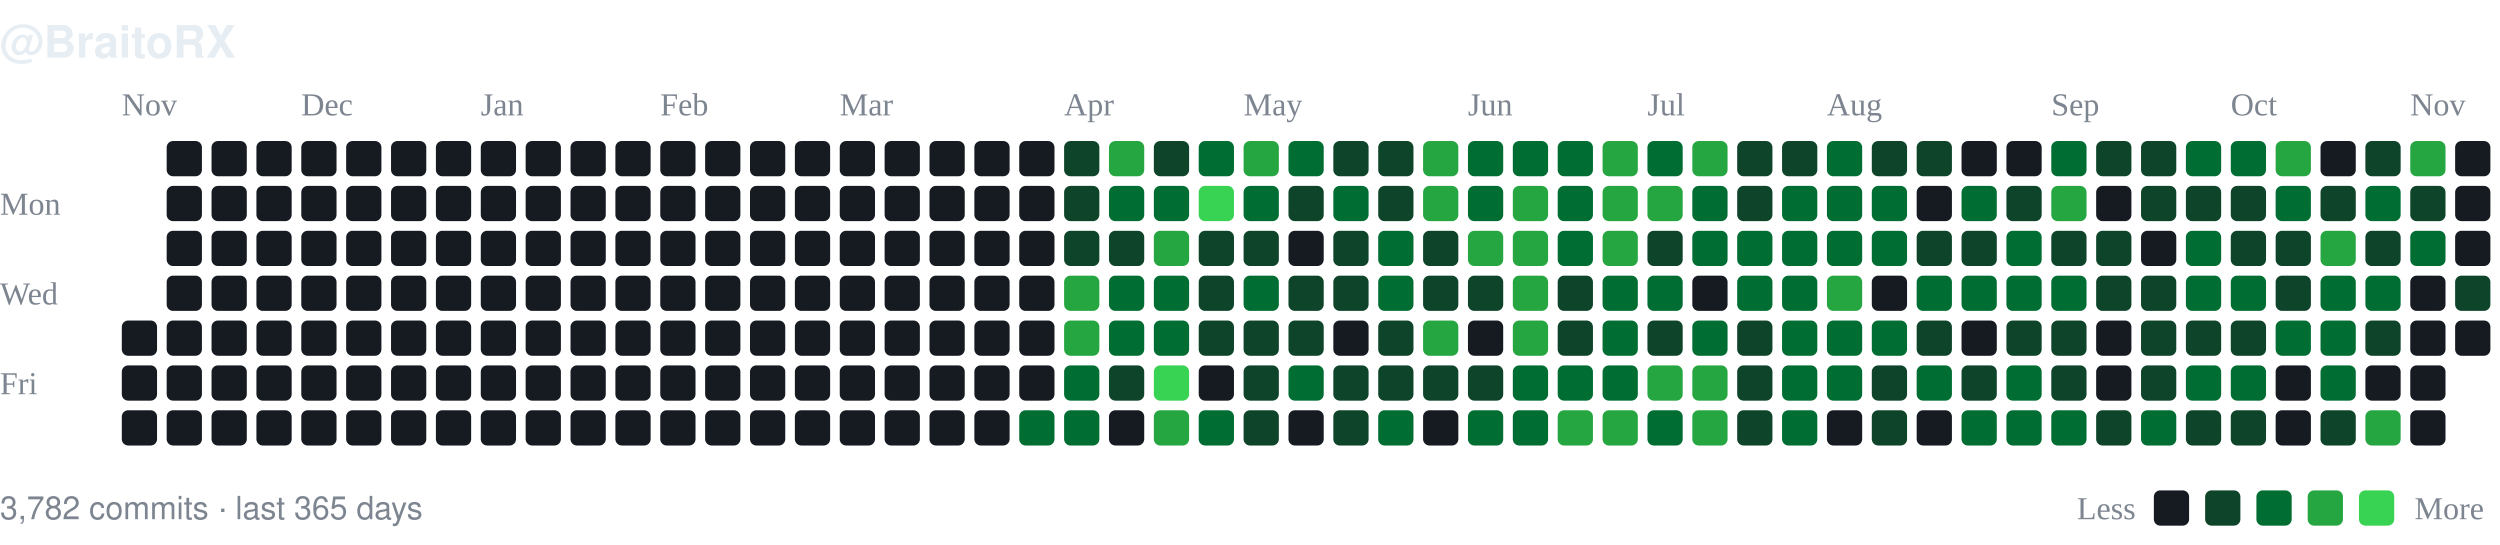
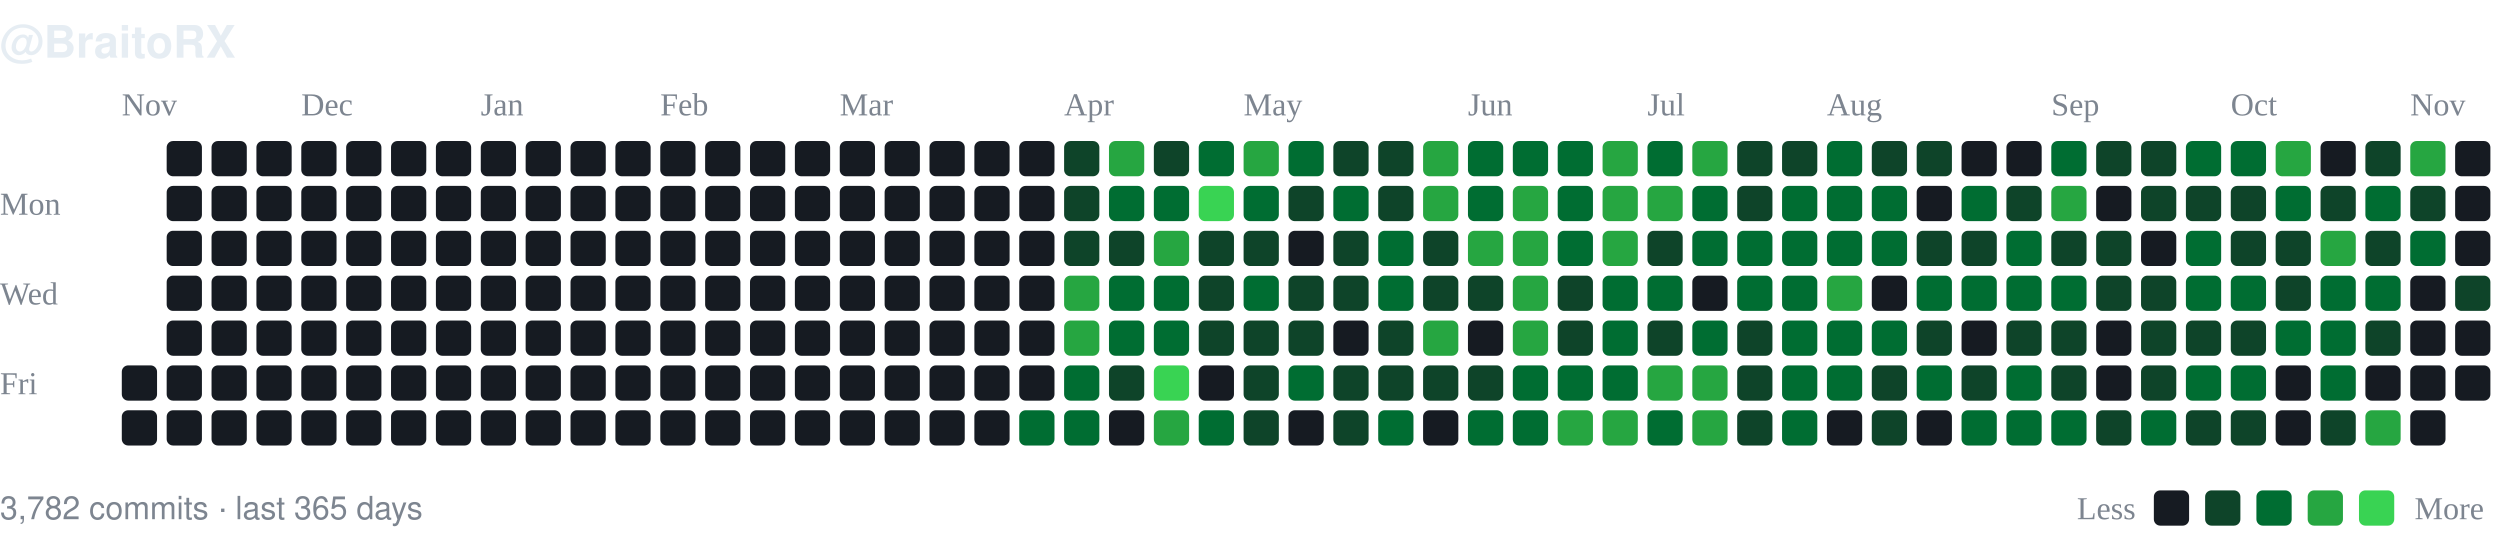
<svg xmlns="http://www.w3.org/2000/svg" width="780" height="170" viewBox="0 0 780 170" role="img">
  <text x="0" y="18" font-size="14" font-weight="600" fill="#e6edf3" font-family="ui-sans-serif,-apple-system,Segoe UI,Helvetica,Arial,sans-serif">@BraitoRX</text>
  <text x="0" y="67" font-size="10" fill="#7d8590">Mon</text>
  <text x="0" y="95" font-size="10" fill="#7d8590">Wed</text>
  <text x="0" y="123" font-size="10" fill="#7d8590">Fri</text>
  <text x="38" y="36" font-size="10" fill="#7d8590">Nov</text>
-   <rect x="38" y="100" width="11" height="11" rx="2" fill="#161b22" />
  <rect x="38" y="114" width="11" height="11" rx="2" fill="#161b22" />
  <rect x="38" y="128" width="11" height="11" rx="2" fill="#161b22" />
  <rect x="52" y="44" width="11" height="11" rx="2" fill="#161b22" />
  <rect x="52" y="58" width="11" height="11" rx="2" fill="#161b22" />
  <rect x="52" y="72" width="11" height="11" rx="2" fill="#161b22" />
  <rect x="52" y="86" width="11" height="11" rx="2" fill="#161b22" />
  <rect x="52" y="100" width="11" height="11" rx="2" fill="#161b22" />
  <rect x="52" y="114" width="11" height="11" rx="2" fill="#161b22" />
  <rect x="52" y="128" width="11" height="11" rx="2" fill="#161b22" />
  <rect x="66" y="44" width="11" height="11" rx="2" fill="#161b22" />
  <rect x="66" y="58" width="11" height="11" rx="2" fill="#161b22" />
  <rect x="66" y="72" width="11" height="11" rx="2" fill="#161b22" />
  <rect x="66" y="86" width="11" height="11" rx="2" fill="#161b22" />
  <rect x="66" y="100" width="11" height="11" rx="2" fill="#161b22" />
  <rect x="66" y="114" width="11" height="11" rx="2" fill="#161b22" />
  <rect x="66" y="128" width="11" height="11" rx="2" fill="#161b22" />
  <rect x="80" y="44" width="11" height="11" rx="2" fill="#161b22" />
  <rect x="80" y="58" width="11" height="11" rx="2" fill="#161b22" />
  <rect x="80" y="72" width="11" height="11" rx="2" fill="#161b22" />
  <rect x="80" y="86" width="11" height="11" rx="2" fill="#161b22" />
  <rect x="80" y="100" width="11" height="11" rx="2" fill="#161b22" />
  <rect x="80" y="114" width="11" height="11" rx="2" fill="#161b22" />
  <rect x="80" y="128" width="11" height="11" rx="2" fill="#161b22" />
  <text x="94" y="36" font-size="10" fill="#7d8590">Dec</text>
  <rect x="94" y="44" width="11" height="11" rx="2" fill="#161b22" />
  <rect x="94" y="58" width="11" height="11" rx="2" fill="#161b22" />
  <rect x="94" y="72" width="11" height="11" rx="2" fill="#161b22" />
  <rect x="94" y="86" width="11" height="11" rx="2" fill="#161b22" />
  <rect x="94" y="100" width="11" height="11" rx="2" fill="#161b22" />
  <rect x="94" y="114" width="11" height="11" rx="2" fill="#161b22" />
  <rect x="94" y="128" width="11" height="11" rx="2" fill="#161b22" />
  <rect x="108" y="44" width="11" height="11" rx="2" fill="#161b22" />
  <rect x="108" y="58" width="11" height="11" rx="2" fill="#161b22" />
  <rect x="108" y="72" width="11" height="11" rx="2" fill="#161b22" />
  <rect x="108" y="86" width="11" height="11" rx="2" fill="#161b22" />
  <rect x="108" y="100" width="11" height="11" rx="2" fill="#161b22" />
  <rect x="108" y="114" width="11" height="11" rx="2" fill="#161b22" />
  <rect x="108" y="128" width="11" height="11" rx="2" fill="#161b22" />
  <rect x="122" y="44" width="11" height="11" rx="2" fill="#161b22" />
  <rect x="122" y="58" width="11" height="11" rx="2" fill="#161b22" />
  <rect x="122" y="72" width="11" height="11" rx="2" fill="#161b22" />
  <rect x="122" y="86" width="11" height="11" rx="2" fill="#161b22" />
  <rect x="122" y="100" width="11" height="11" rx="2" fill="#161b22" />
  <rect x="122" y="114" width="11" height="11" rx="2" fill="#161b22" />
  <rect x="122" y="128" width="11" height="11" rx="2" fill="#161b22" />
  <rect x="136" y="44" width="11" height="11" rx="2" fill="#161b22" />
  <rect x="136" y="58" width="11" height="11" rx="2" fill="#161b22" />
  <rect x="136" y="72" width="11" height="11" rx="2" fill="#161b22" />
  <rect x="136" y="86" width="11" height="11" rx="2" fill="#161b22" />
  <rect x="136" y="100" width="11" height="11" rx="2" fill="#161b22" />
  <rect x="136" y="114" width="11" height="11" rx="2" fill="#161b22" />
  <rect x="136" y="128" width="11" height="11" rx="2" fill="#161b22" />
  <text x="150" y="36" font-size="10" fill="#7d8590">Jan</text>
  <rect x="150" y="44" width="11" height="11" rx="2" fill="#161b22" />
  <rect x="150" y="58" width="11" height="11" rx="2" fill="#161b22" />
  <rect x="150" y="72" width="11" height="11" rx="2" fill="#161b22" />
  <rect x="150" y="86" width="11" height="11" rx="2" fill="#161b22" />
  <rect x="150" y="100" width="11" height="11" rx="2" fill="#161b22" />
  <rect x="150" y="114" width="11" height="11" rx="2" fill="#161b22" />
  <rect x="150" y="128" width="11" height="11" rx="2" fill="#161b22" />
  <rect x="164" y="44" width="11" height="11" rx="2" fill="#161b22" />
  <rect x="164" y="58" width="11" height="11" rx="2" fill="#161b22" />
  <rect x="164" y="72" width="11" height="11" rx="2" fill="#161b22" />
  <rect x="164" y="86" width="11" height="11" rx="2" fill="#161b22" />
  <rect x="164" y="100" width="11" height="11" rx="2" fill="#161b22" />
  <rect x="164" y="114" width="11" height="11" rx="2" fill="#161b22" />
  <rect x="164" y="128" width="11" height="11" rx="2" fill="#161b22" />
  <rect x="178" y="44" width="11" height="11" rx="2" fill="#161b22" />
  <rect x="178" y="58" width="11" height="11" rx="2" fill="#161b22" />
  <rect x="178" y="72" width="11" height="11" rx="2" fill="#161b22" />
  <rect x="178" y="86" width="11" height="11" rx="2" fill="#161b22" />
  <rect x="178" y="100" width="11" height="11" rx="2" fill="#161b22" />
  <rect x="178" y="114" width="11" height="11" rx="2" fill="#161b22" />
  <rect x="178" y="128" width="11" height="11" rx="2" fill="#161b22" />
  <rect x="192" y="44" width="11" height="11" rx="2" fill="#161b22" />
  <rect x="192" y="58" width="11" height="11" rx="2" fill="#161b22" />
  <rect x="192" y="72" width="11" height="11" rx="2" fill="#161b22" />
  <rect x="192" y="86" width="11" height="11" rx="2" fill="#161b22" />
  <rect x="192" y="100" width="11" height="11" rx="2" fill="#161b22" />
  <rect x="192" y="114" width="11" height="11" rx="2" fill="#161b22" />
  <rect x="192" y="128" width="11" height="11" rx="2" fill="#161b22" />
  <text x="206" y="36" font-size="10" fill="#7d8590">Feb</text>
  <rect x="206" y="44" width="11" height="11" rx="2" fill="#161b22" />
  <rect x="206" y="58" width="11" height="11" rx="2" fill="#161b22" />
  <rect x="206" y="72" width="11" height="11" rx="2" fill="#161b22" />
  <rect x="206" y="86" width="11" height="11" rx="2" fill="#161b22" />
  <rect x="206" y="100" width="11" height="11" rx="2" fill="#161b22" />
  <rect x="206" y="114" width="11" height="11" rx="2" fill="#161b22" />
  <rect x="206" y="128" width="11" height="11" rx="2" fill="#161b22" />
  <rect x="220" y="44" width="11" height="11" rx="2" fill="#161b22" />
  <rect x="220" y="58" width="11" height="11" rx="2" fill="#161b22" />
  <rect x="220" y="72" width="11" height="11" rx="2" fill="#161b22" />
  <rect x="220" y="86" width="11" height="11" rx="2" fill="#161b22" />
  <rect x="220" y="100" width="11" height="11" rx="2" fill="#161b22" />
  <rect x="220" y="114" width="11" height="11" rx="2" fill="#161b22" />
  <rect x="220" y="128" width="11" height="11" rx="2" fill="#161b22" />
  <rect x="234" y="44" width="11" height="11" rx="2" fill="#161b22" />
  <rect x="234" y="58" width="11" height="11" rx="2" fill="#161b22" />
  <rect x="234" y="72" width="11" height="11" rx="2" fill="#161b22" />
  <rect x="234" y="86" width="11" height="11" rx="2" fill="#161b22" />
  <rect x="234" y="100" width="11" height="11" rx="2" fill="#161b22" />
  <rect x="234" y="114" width="11" height="11" rx="2" fill="#161b22" />
  <rect x="234" y="128" width="11" height="11" rx="2" fill="#161b22" />
  <rect x="248" y="44" width="11" height="11" rx="2" fill="#161b22" />
  <rect x="248" y="58" width="11" height="11" rx="2" fill="#161b22" />
  <rect x="248" y="72" width="11" height="11" rx="2" fill="#161b22" />
  <rect x="248" y="86" width="11" height="11" rx="2" fill="#161b22" />
  <rect x="248" y="100" width="11" height="11" rx="2" fill="#161b22" />
  <rect x="248" y="114" width="11" height="11" rx="2" fill="#161b22" />
  <rect x="248" y="128" width="11" height="11" rx="2" fill="#161b22" />
  <text x="262" y="36" font-size="10" fill="#7d8590">Mar</text>
  <rect x="262" y="44" width="11" height="11" rx="2" fill="#161b22" />
  <rect x="262" y="58" width="11" height="11" rx="2" fill="#161b22" />
  <rect x="262" y="72" width="11" height="11" rx="2" fill="#161b22" />
  <rect x="262" y="86" width="11" height="11" rx="2" fill="#161b22" />
  <rect x="262" y="100" width="11" height="11" rx="2" fill="#161b22" />
  <rect x="262" y="114" width="11" height="11" rx="2" fill="#161b22" />
  <rect x="262" y="128" width="11" height="11" rx="2" fill="#161b22" />
  <rect x="276" y="44" width="11" height="11" rx="2" fill="#161b22" />
  <rect x="276" y="58" width="11" height="11" rx="2" fill="#161b22" />
  <rect x="276" y="72" width="11" height="11" rx="2" fill="#161b22" />
  <rect x="276" y="86" width="11" height="11" rx="2" fill="#161b22" />
  <rect x="276" y="100" width="11" height="11" rx="2" fill="#161b22" />
  <rect x="276" y="114" width="11" height="11" rx="2" fill="#161b22" />
  <rect x="276" y="128" width="11" height="11" rx="2" fill="#161b22" />
  <rect x="290" y="44" width="11" height="11" rx="2" fill="#161b22" />
  <rect x="290" y="58" width="11" height="11" rx="2" fill="#161b22" />
  <rect x="290" y="72" width="11" height="11" rx="2" fill="#161b22" />
  <rect x="290" y="86" width="11" height="11" rx="2" fill="#161b22" />
  <rect x="290" y="100" width="11" height="11" rx="2" fill="#161b22" />
  <rect x="290" y="114" width="11" height="11" rx="2" fill="#161b22" />
  <rect x="290" y="128" width="11" height="11" rx="2" fill="#161b22" />
  <rect x="304" y="44" width="11" height="11" rx="2" fill="#161b22" />
  <rect x="304" y="58" width="11" height="11" rx="2" fill="#161b22" />
  <rect x="304" y="72" width="11" height="11" rx="2" fill="#161b22" />
  <rect x="304" y="86" width="11" height="11" rx="2" fill="#161b22" />
  <rect x="304" y="100" width="11" height="11" rx="2" fill="#161b22" />
  <rect x="304" y="114" width="11" height="11" rx="2" fill="#161b22" />
  <rect x="304" y="128" width="11" height="11" rx="2" fill="#161b22" />
  <rect x="318" y="44" width="11" height="11" rx="2" fill="#161b22" />
  <rect x="318" y="58" width="11" height="11" rx="2" fill="#161b22" />
  <rect x="318" y="72" width="11" height="11" rx="2" fill="#161b22" />
  <rect x="318" y="86" width="11" height="11" rx="2" fill="#161b22" />
  <rect x="318" y="100" width="11" height="11" rx="2" fill="#161b22" />
  <rect x="318" y="114" width="11" height="11" rx="2" fill="#161b22" />
  <rect x="318" y="128" width="11" height="11" rx="2" fill="#006d32" />
  <text x="332" y="36" font-size="10" fill="#7d8590">Apr</text>
  <rect x="332" y="44" width="11" height="11" rx="2" fill="#0e4429" />
  <rect x="332" y="58" width="11" height="11" rx="2" fill="#0e4429" />
  <rect x="332" y="72" width="11" height="11" rx="2" fill="#0e4429" />
  <rect x="332" y="86" width="11" height="11" rx="2" fill="#26a641" />
  <rect x="332" y="100" width="11" height="11" rx="2" fill="#26a641" />
  <rect x="332" y="114" width="11" height="11" rx="2" fill="#006d32" />
  <rect x="332" y="128" width="11" height="11" rx="2" fill="#006d32" />
  <rect x="346" y="44" width="11" height="11" rx="2" fill="#26a641" />
  <rect x="346" y="58" width="11" height="11" rx="2" fill="#006d32" />
  <rect x="346" y="72" width="11" height="11" rx="2" fill="#0e4429" />
  <rect x="346" y="86" width="11" height="11" rx="2" fill="#006d32" />
  <rect x="346" y="100" width="11" height="11" rx="2" fill="#006d32" />
  <rect x="346" y="114" width="11" height="11" rx="2" fill="#0e4429" />
  <rect x="346" y="128" width="11" height="11" rx="2" fill="#161b22" />
  <rect x="360" y="44" width="11" height="11" rx="2" fill="#0e4429" />
  <rect x="360" y="58" width="11" height="11" rx="2" fill="#006d32" />
  <rect x="360" y="72" width="11" height="11" rx="2" fill="#26a641" />
  <rect x="360" y="86" width="11" height="11" rx="2" fill="#006d32" />
  <rect x="360" y="100" width="11" height="11" rx="2" fill="#006d32" />
  <rect x="360" y="114" width="11" height="11" rx="2" fill="#39d353" />
  <rect x="360" y="128" width="11" height="11" rx="2" fill="#26a641" />
  <rect x="374" y="44" width="11" height="11" rx="2" fill="#006d32" />
  <rect x="374" y="58" width="11" height="11" rx="2" fill="#39d353" />
  <rect x="374" y="72" width="11" height="11" rx="2" fill="#0e4429" />
  <rect x="374" y="86" width="11" height="11" rx="2" fill="#0e4429" />
  <rect x="374" y="100" width="11" height="11" rx="2" fill="#0e4429" />
  <rect x="374" y="114" width="11" height="11" rx="2" fill="#161b22" />
  <rect x="374" y="128" width="11" height="11" rx="2" fill="#006d32" />
  <text x="388" y="36" font-size="10" fill="#7d8590">May</text>
  <rect x="388" y="44" width="11" height="11" rx="2" fill="#26a641" />
  <rect x="388" y="58" width="11" height="11" rx="2" fill="#006d32" />
  <rect x="388" y="72" width="11" height="11" rx="2" fill="#0e4429" />
  <rect x="388" y="86" width="11" height="11" rx="2" fill="#006d32" />
  <rect x="388" y="100" width="11" height="11" rx="2" fill="#0e4429" />
  <rect x="388" y="114" width="11" height="11" rx="2" fill="#0e4429" />
  <rect x="388" y="128" width="11" height="11" rx="2" fill="#0e4429" />
  <rect x="402" y="44" width="11" height="11" rx="2" fill="#006d32" />
  <rect x="402" y="58" width="11" height="11" rx="2" fill="#0e4429" />
  <rect x="402" y="72" width="11" height="11" rx="2" fill="#161b22" />
  <rect x="402" y="86" width="11" height="11" rx="2" fill="#0e4429" />
  <rect x="402" y="100" width="11" height="11" rx="2" fill="#0e4429" />
  <rect x="402" y="114" width="11" height="11" rx="2" fill="#006d32" />
  <rect x="402" y="128" width="11" height="11" rx="2" fill="#161b22" />
  <rect x="416" y="44" width="11" height="11" rx="2" fill="#0e4429" />
  <rect x="416" y="58" width="11" height="11" rx="2" fill="#006d32" />
  <rect x="416" y="72" width="11" height="11" rx="2" fill="#0e4429" />
  <rect x="416" y="86" width="11" height="11" rx="2" fill="#0e4429" />
  <rect x="416" y="100" width="11" height="11" rx="2" fill="#161b22" />
  <rect x="416" y="114" width="11" height="11" rx="2" fill="#0e4429" />
  <rect x="416" y="128" width="11" height="11" rx="2" fill="#0e4429" />
  <rect x="430" y="44" width="11" height="11" rx="2" fill="#0e4429" />
  <rect x="430" y="58" width="11" height="11" rx="2" fill="#0e4429" />
  <rect x="430" y="72" width="11" height="11" rx="2" fill="#006d32" />
  <rect x="430" y="86" width="11" height="11" rx="2" fill="#006d32" />
  <rect x="430" y="100" width="11" height="11" rx="2" fill="#0e4429" />
  <rect x="430" y="114" width="11" height="11" rx="2" fill="#0e4429" />
  <rect x="430" y="128" width="11" height="11" rx="2" fill="#006d32" />
  <rect x="444" y="44" width="11" height="11" rx="2" fill="#26a641" />
  <rect x="444" y="58" width="11" height="11" rx="2" fill="#26a641" />
  <rect x="444" y="72" width="11" height="11" rx="2" fill="#0e4429" />
  <rect x="444" y="86" width="11" height="11" rx="2" fill="#0e4429" />
  <rect x="444" y="100" width="11" height="11" rx="2" fill="#26a641" />
  <rect x="444" y="114" width="11" height="11" rx="2" fill="#0e4429" />
  <rect x="444" y="128" width="11" height="11" rx="2" fill="#161b22" />
  <text x="458" y="36" font-size="10" fill="#7d8590">Jun</text>
  <rect x="458" y="44" width="11" height="11" rx="2" fill="#006d32" />
  <rect x="458" y="58" width="11" height="11" rx="2" fill="#006d32" />
  <rect x="458" y="72" width="11" height="11" rx="2" fill="#26a641" />
  <rect x="458" y="86" width="11" height="11" rx="2" fill="#0e4429" />
  <rect x="458" y="100" width="11" height="11" rx="2" fill="#161b22" />
  <rect x="458" y="114" width="11" height="11" rx="2" fill="#0e4429" />
  <rect x="458" y="128" width="11" height="11" rx="2" fill="#006d32" />
  <rect x="472" y="44" width="11" height="11" rx="2" fill="#006d32" />
  <rect x="472" y="58" width="11" height="11" rx="2" fill="#26a641" />
  <rect x="472" y="72" width="11" height="11" rx="2" fill="#26a641" />
  <rect x="472" y="86" width="11" height="11" rx="2" fill="#26a641" />
  <rect x="472" y="100" width="11" height="11" rx="2" fill="#26a641" />
  <rect x="472" y="114" width="11" height="11" rx="2" fill="#006d32" />
  <rect x="472" y="128" width="11" height="11" rx="2" fill="#006d32" />
  <rect x="486" y="44" width="11" height="11" rx="2" fill="#006d32" />
  <rect x="486" y="58" width="11" height="11" rx="2" fill="#006d32" />
  <rect x="486" y="72" width="11" height="11" rx="2" fill="#006d32" />
  <rect x="486" y="86" width="11" height="11" rx="2" fill="#0e4429" />
  <rect x="486" y="100" width="11" height="11" rx="2" fill="#0e4429" />
  <rect x="486" y="114" width="11" height="11" rx="2" fill="#006d32" />
  <rect x="486" y="128" width="11" height="11" rx="2" fill="#26a641" />
  <rect x="500" y="44" width="11" height="11" rx="2" fill="#26a641" />
  <rect x="500" y="58" width="11" height="11" rx="2" fill="#26a641" />
  <rect x="500" y="72" width="11" height="11" rx="2" fill="#26a641" />
  <rect x="500" y="86" width="11" height="11" rx="2" fill="#006d32" />
  <rect x="500" y="100" width="11" height="11" rx="2" fill="#006d32" />
  <rect x="500" y="114" width="11" height="11" rx="2" fill="#006d32" />
  <rect x="500" y="128" width="11" height="11" rx="2" fill="#26a641" />
  <text x="514" y="36" font-size="10" fill="#7d8590">Jul</text>
  <rect x="514" y="44" width="11" height="11" rx="2" fill="#006d32" />
  <rect x="514" y="58" width="11" height="11" rx="2" fill="#26a641" />
  <rect x="514" y="72" width="11" height="11" rx="2" fill="#0e4429" />
  <rect x="514" y="86" width="11" height="11" rx="2" fill="#006d32" />
  <rect x="514" y="100" width="11" height="11" rx="2" fill="#0e4429" />
  <rect x="514" y="114" width="11" height="11" rx="2" fill="#26a641" />
  <rect x="514" y="128" width="11" height="11" rx="2" fill="#006d32" />
  <rect x="528" y="44" width="11" height="11" rx="2" fill="#26a641" />
  <rect x="528" y="58" width="11" height="11" rx="2" fill="#006d32" />
  <rect x="528" y="72" width="11" height="11" rx="2" fill="#006d32" />
  <rect x="528" y="86" width="11" height="11" rx="2" fill="#161b22" />
  <rect x="528" y="100" width="11" height="11" rx="2" fill="#006d32" />
  <rect x="528" y="114" width="11" height="11" rx="2" fill="#26a641" />
  <rect x="528" y="128" width="11" height="11" rx="2" fill="#26a641" />
  <rect x="542" y="44" width="11" height="11" rx="2" fill="#0e4429" />
  <rect x="542" y="58" width="11" height="11" rx="2" fill="#0e4429" />
  <rect x="542" y="72" width="11" height="11" rx="2" fill="#006d32" />
  <rect x="542" y="86" width="11" height="11" rx="2" fill="#006d32" />
  <rect x="542" y="100" width="11" height="11" rx="2" fill="#0e4429" />
  <rect x="542" y="114" width="11" height="11" rx="2" fill="#0e4429" />
  <rect x="542" y="128" width="11" height="11" rx="2" fill="#0e4429" />
  <rect x="556" y="44" width="11" height="11" rx="2" fill="#0e4429" />
  <rect x="556" y="58" width="11" height="11" rx="2" fill="#006d32" />
  <rect x="556" y="72" width="11" height="11" rx="2" fill="#006d32" />
  <rect x="556" y="86" width="11" height="11" rx="2" fill="#006d32" />
  <rect x="556" y="100" width="11" height="11" rx="2" fill="#006d32" />
  <rect x="556" y="114" width="11" height="11" rx="2" fill="#006d32" />
  <rect x="556" y="128" width="11" height="11" rx="2" fill="#006d32" />
  <text x="570" y="36" font-size="10" fill="#7d8590">Aug</text>
  <rect x="570" y="44" width="11" height="11" rx="2" fill="#006d32" />
  <rect x="570" y="58" width="11" height="11" rx="2" fill="#006d32" />
  <rect x="570" y="72" width="11" height="11" rx="2" fill="#006d32" />
  <rect x="570" y="86" width="11" height="11" rx="2" fill="#26a641" />
  <rect x="570" y="100" width="11" height="11" rx="2" fill="#006d32" />
  <rect x="570" y="114" width="11" height="11" rx="2" fill="#006d32" />
  <rect x="570" y="128" width="11" height="11" rx="2" fill="#161b22" />
  <rect x="584" y="44" width="11" height="11" rx="2" fill="#0e4429" />
  <rect x="584" y="58" width="11" height="11" rx="2" fill="#006d32" />
  <rect x="584" y="72" width="11" height="11" rx="2" fill="#006d32" />
  <rect x="584" y="86" width="11" height="11" rx="2" fill="#161b22" />
  <rect x="584" y="100" width="11" height="11" rx="2" fill="#006d32" />
  <rect x="584" y="114" width="11" height="11" rx="2" fill="#0e4429" />
  <rect x="584" y="128" width="11" height="11" rx="2" fill="#0e4429" />
  <rect x="598" y="44" width="11" height="11" rx="2" fill="#0e4429" />
  <rect x="598" y="58" width="11" height="11" rx="2" fill="#161b22" />
  <rect x="598" y="72" width="11" height="11" rx="2" fill="#0e4429" />
  <rect x="598" y="86" width="11" height="11" rx="2" fill="#006d32" />
  <rect x="598" y="100" width="11" height="11" rx="2" fill="#0e4429" />
  <rect x="598" y="114" width="11" height="11" rx="2" fill="#006d32" />
  <rect x="598" y="128" width="11" height="11" rx="2" fill="#161b22" />
  <rect x="612" y="44" width="11" height="11" rx="2" fill="#161b22" />
  <rect x="612" y="58" width="11" height="11" rx="2" fill="#006d32" />
  <rect x="612" y="72" width="11" height="11" rx="2" fill="#0e4429" />
  <rect x="612" y="86" width="11" height="11" rx="2" fill="#006d32" />
  <rect x="612" y="100" width="11" height="11" rx="2" fill="#161b22" />
  <rect x="612" y="114" width="11" height="11" rx="2" fill="#0e4429" />
  <rect x="612" y="128" width="11" height="11" rx="2" fill="#006d32" />
  <rect x="626" y="44" width="11" height="11" rx="2" fill="#161b22" />
  <rect x="626" y="58" width="11" height="11" rx="2" fill="#0e4429" />
  <rect x="626" y="72" width="11" height="11" rx="2" fill="#006d32" />
  <rect x="626" y="86" width="11" height="11" rx="2" fill="#006d32" />
  <rect x="626" y="100" width="11" height="11" rx="2" fill="#0e4429" />
  <rect x="626" y="114" width="11" height="11" rx="2" fill="#006d32" />
  <rect x="626" y="128" width="11" height="11" rx="2" fill="#006d32" />
  <text x="640" y="36" font-size="10" fill="#7d8590">Sep</text>
  <rect x="640" y="44" width="11" height="11" rx="2" fill="#006d32" />
  <rect x="640" y="58" width="11" height="11" rx="2" fill="#26a641" />
  <rect x="640" y="72" width="11" height="11" rx="2" fill="#0e4429" />
  <rect x="640" y="86" width="11" height="11" rx="2" fill="#006d32" />
  <rect x="640" y="100" width="11" height="11" rx="2" fill="#0e4429" />
  <rect x="640" y="114" width="11" height="11" rx="2" fill="#0e4429" />
  <rect x="640" y="128" width="11" height="11" rx="2" fill="#006d32" />
  <rect x="654" y="44" width="11" height="11" rx="2" fill="#0e4429" />
  <rect x="654" y="58" width="11" height="11" rx="2" fill="#161b22" />
  <rect x="654" y="72" width="11" height="11" rx="2" fill="#0e4429" />
  <rect x="654" y="86" width="11" height="11" rx="2" fill="#0e4429" />
  <rect x="654" y="100" width="11" height="11" rx="2" fill="#161b22" />
  <rect x="654" y="114" width="11" height="11" rx="2" fill="#161b22" />
  <rect x="654" y="128" width="11" height="11" rx="2" fill="#0e4429" />
  <rect x="668" y="44" width="11" height="11" rx="2" fill="#0e4429" />
  <rect x="668" y="58" width="11" height="11" rx="2" fill="#0e4429" />
  <rect x="668" y="72" width="11" height="11" rx="2" fill="#161b22" />
  <rect x="668" y="86" width="11" height="11" rx="2" fill="#0e4429" />
  <rect x="668" y="100" width="11" height="11" rx="2" fill="#0e4429" />
  <rect x="668" y="114" width="11" height="11" rx="2" fill="#0e4429" />
  <rect x="668" y="128" width="11" height="11" rx="2" fill="#006d32" />
  <rect x="682" y="44" width="11" height="11" rx="2" fill="#006d32" />
  <rect x="682" y="58" width="11" height="11" rx="2" fill="#0e4429" />
  <rect x="682" y="72" width="11" height="11" rx="2" fill="#006d32" />
  <rect x="682" y="86" width="11" height="11" rx="2" fill="#006d32" />
  <rect x="682" y="100" width="11" height="11" rx="2" fill="#0e4429" />
  <rect x="682" y="114" width="11" height="11" rx="2" fill="#006d32" />
  <rect x="682" y="128" width="11" height="11" rx="2" fill="#0e4429" />
  <text x="696" y="36" font-size="10" fill="#7d8590">Oct</text>
  <rect x="696" y="44" width="11" height="11" rx="2" fill="#006d32" />
  <rect x="696" y="58" width="11" height="11" rx="2" fill="#0e4429" />
  <rect x="696" y="72" width="11" height="11" rx="2" fill="#0e4429" />
  <rect x="696" y="86" width="11" height="11" rx="2" fill="#006d32" />
  <rect x="696" y="100" width="11" height="11" rx="2" fill="#0e4429" />
  <rect x="696" y="114" width="11" height="11" rx="2" fill="#006d32" />
  <rect x="696" y="128" width="11" height="11" rx="2" fill="#0e4429" />
  <rect x="710" y="44" width="11" height="11" rx="2" fill="#26a641" />
  <rect x="710" y="58" width="11" height="11" rx="2" fill="#006d32" />
  <rect x="710" y="72" width="11" height="11" rx="2" fill="#0e4429" />
  <rect x="710" y="86" width="11" height="11" rx="2" fill="#0e4429" />
  <rect x="710" y="100" width="11" height="11" rx="2" fill="#006d32" />
  <rect x="710" y="114" width="11" height="11" rx="2" fill="#161b22" />
  <rect x="710" y="128" width="11" height="11" rx="2" fill="#161b22" />
  <rect x="724" y="44" width="11" height="11" rx="2" fill="#161b22" />
  <rect x="724" y="58" width="11" height="11" rx="2" fill="#0e4429" />
  <rect x="724" y="72" width="11" height="11" rx="2" fill="#26a641" />
  <rect x="724" y="86" width="11" height="11" rx="2" fill="#006d32" />
  <rect x="724" y="100" width="11" height="11" rx="2" fill="#006d32" />
  <rect x="724" y="114" width="11" height="11" rx="2" fill="#006d32" />
  <rect x="724" y="128" width="11" height="11" rx="2" fill="#0e4429" />
  <rect x="738" y="44" width="11" height="11" rx="2" fill="#0e4429" />
  <rect x="738" y="58" width="11" height="11" rx="2" fill="#006d32" />
  <rect x="738" y="72" width="11" height="11" rx="2" fill="#0e4429" />
  <rect x="738" y="86" width="11" height="11" rx="2" fill="#006d32" />
  <rect x="738" y="100" width="11" height="11" rx="2" fill="#0e4429" />
  <rect x="738" y="114" width="11" height="11" rx="2" fill="#161b22" />
  <rect x="738" y="128" width="11" height="11" rx="2" fill="#26a641" />
  <text x="752" y="36" font-size="10" fill="#7d8590">Nov</text>
  <rect x="752" y="44" width="11" height="11" rx="2" fill="#26a641" />
  <rect x="752" y="58" width="11" height="11" rx="2" fill="#0e4429" />
  <rect x="752" y="72" width="11" height="11" rx="2" fill="#006d32" />
  <rect x="752" y="86" width="11" height="11" rx="2" fill="#161b22" />
  <rect x="752" y="100" width="11" height="11" rx="2" fill="#161b22" />
  <rect x="752" y="114" width="11" height="11" rx="2" fill="#161b22" />
  <rect x="752" y="128" width="11" height="11" rx="2" fill="#161b22" />
  <rect x="766" y="44" width="11" height="11" rx="2" fill="#161b22" />
  <rect x="766" y="58" width="11" height="11" rx="2" fill="#161b22" />
  <rect x="766" y="72" width="11" height="11" rx="2" fill="#161b22" />
  <rect x="766" y="86" width="11" height="11" rx="2" fill="#0e4429" />
  <rect x="766" y="100" width="11" height="11" rx="2" fill="#161b22" />
+   <rect x="766" y="114" width="11" height="11" rx="2" fill="#161b22" />
  <text x="648" y="162" font-size="10" fill="#7d8590">Less</text>
  <rect x="672" y="153" width="11" height="11" rx="2" fill="#161b22" />
  <rect x="688" y="153" width="11" height="11" rx="2" fill="#0e4429" />
  <rect x="704" y="153" width="11" height="11" rx="2" fill="#006d32" />
  <rect x="720" y="153" width="11" height="11" rx="2" fill="#26a641" />
  <rect x="736" y="153" width="11" height="11" rx="2" fill="#39d353" />
  <text x="775" y="162" font-size="10" fill="#7d8590" text-anchor="end">More</text>
  <text x="0" y="162" font-size="10" fill="#7d8590" font-family="ui-sans-serif,-apple-system,Segoe UI,Helvetica,Arial,sans-serif">3,782 commits · last 365 days</text>
</svg>
